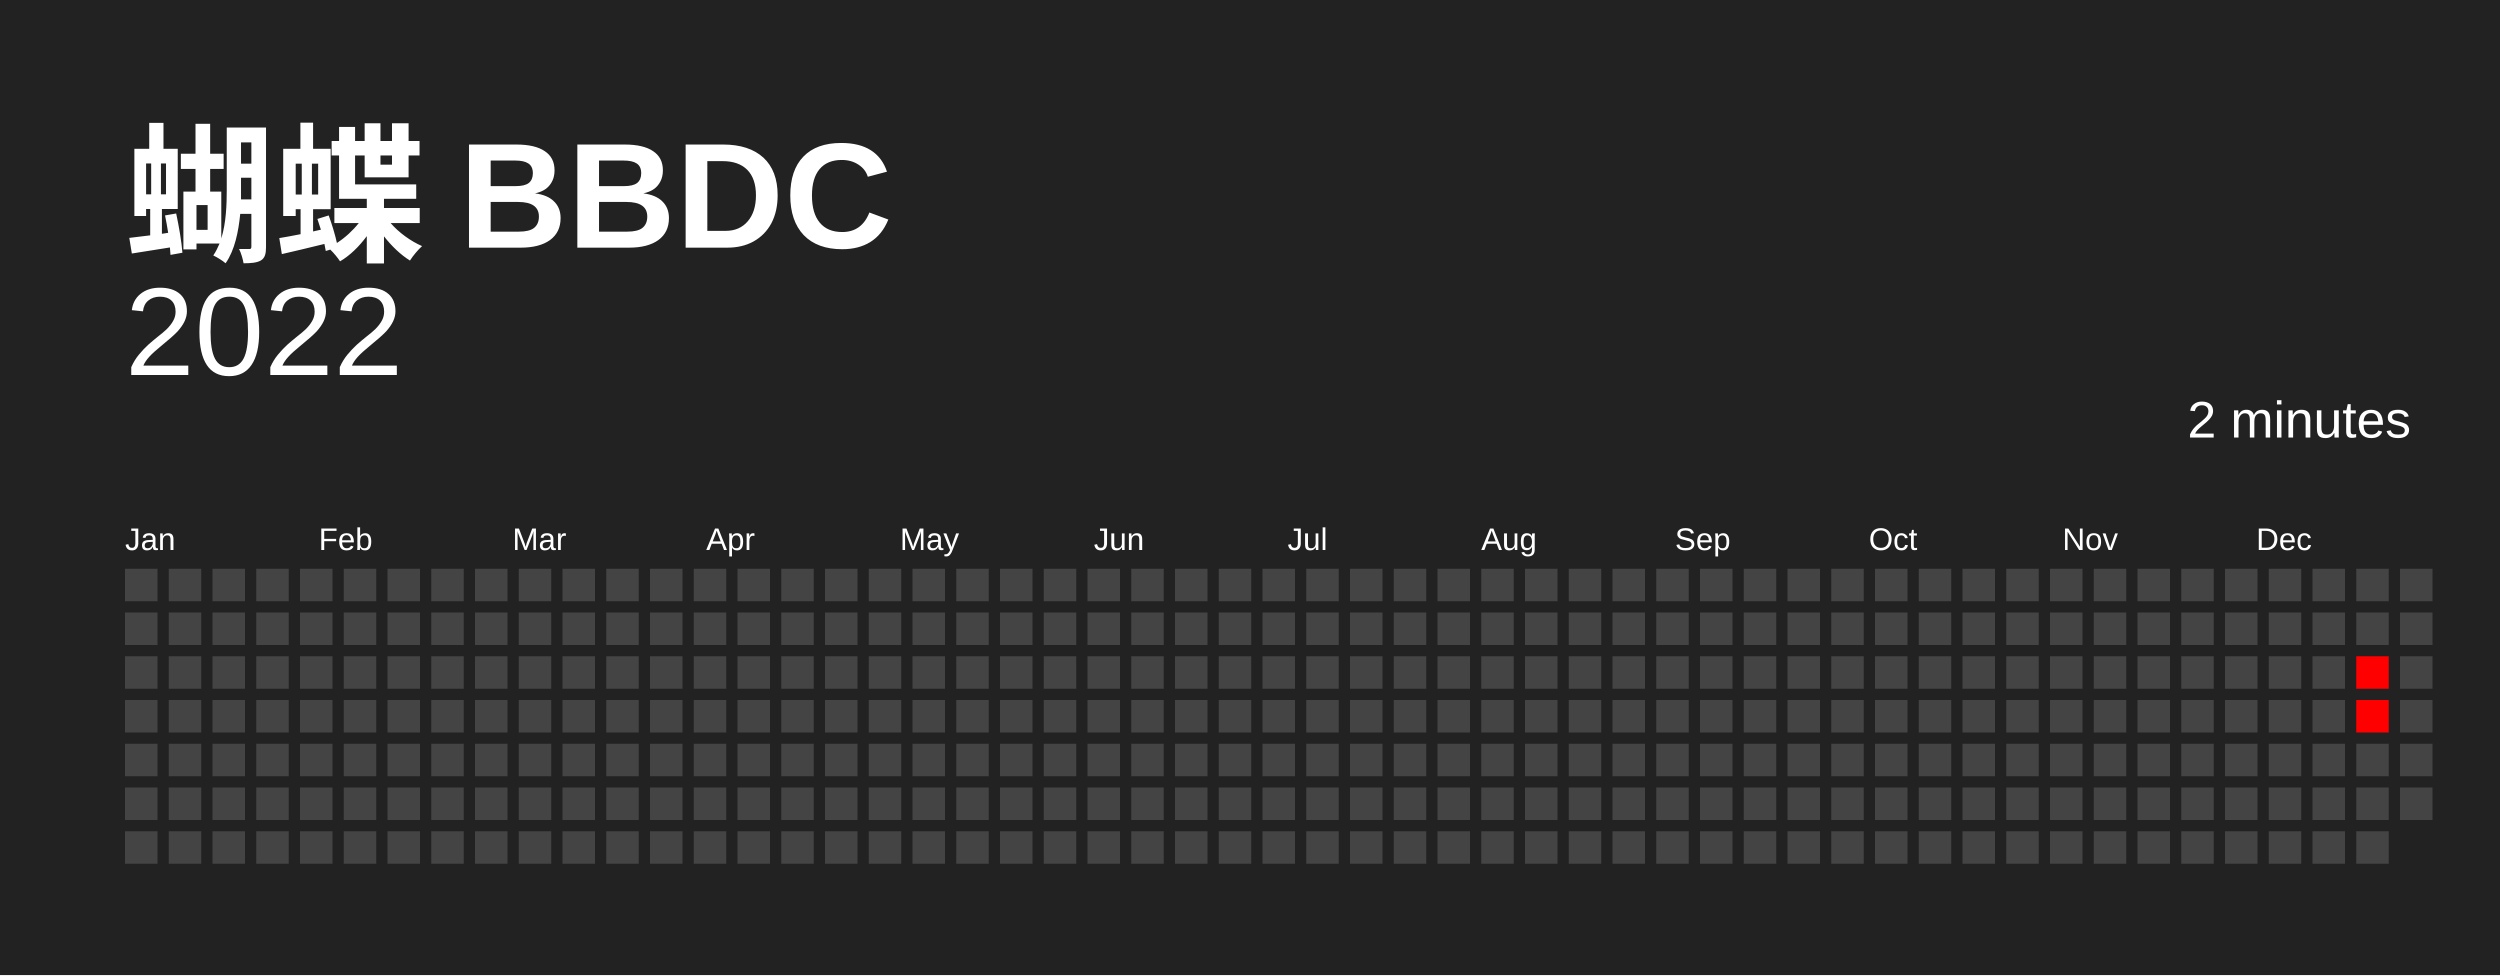
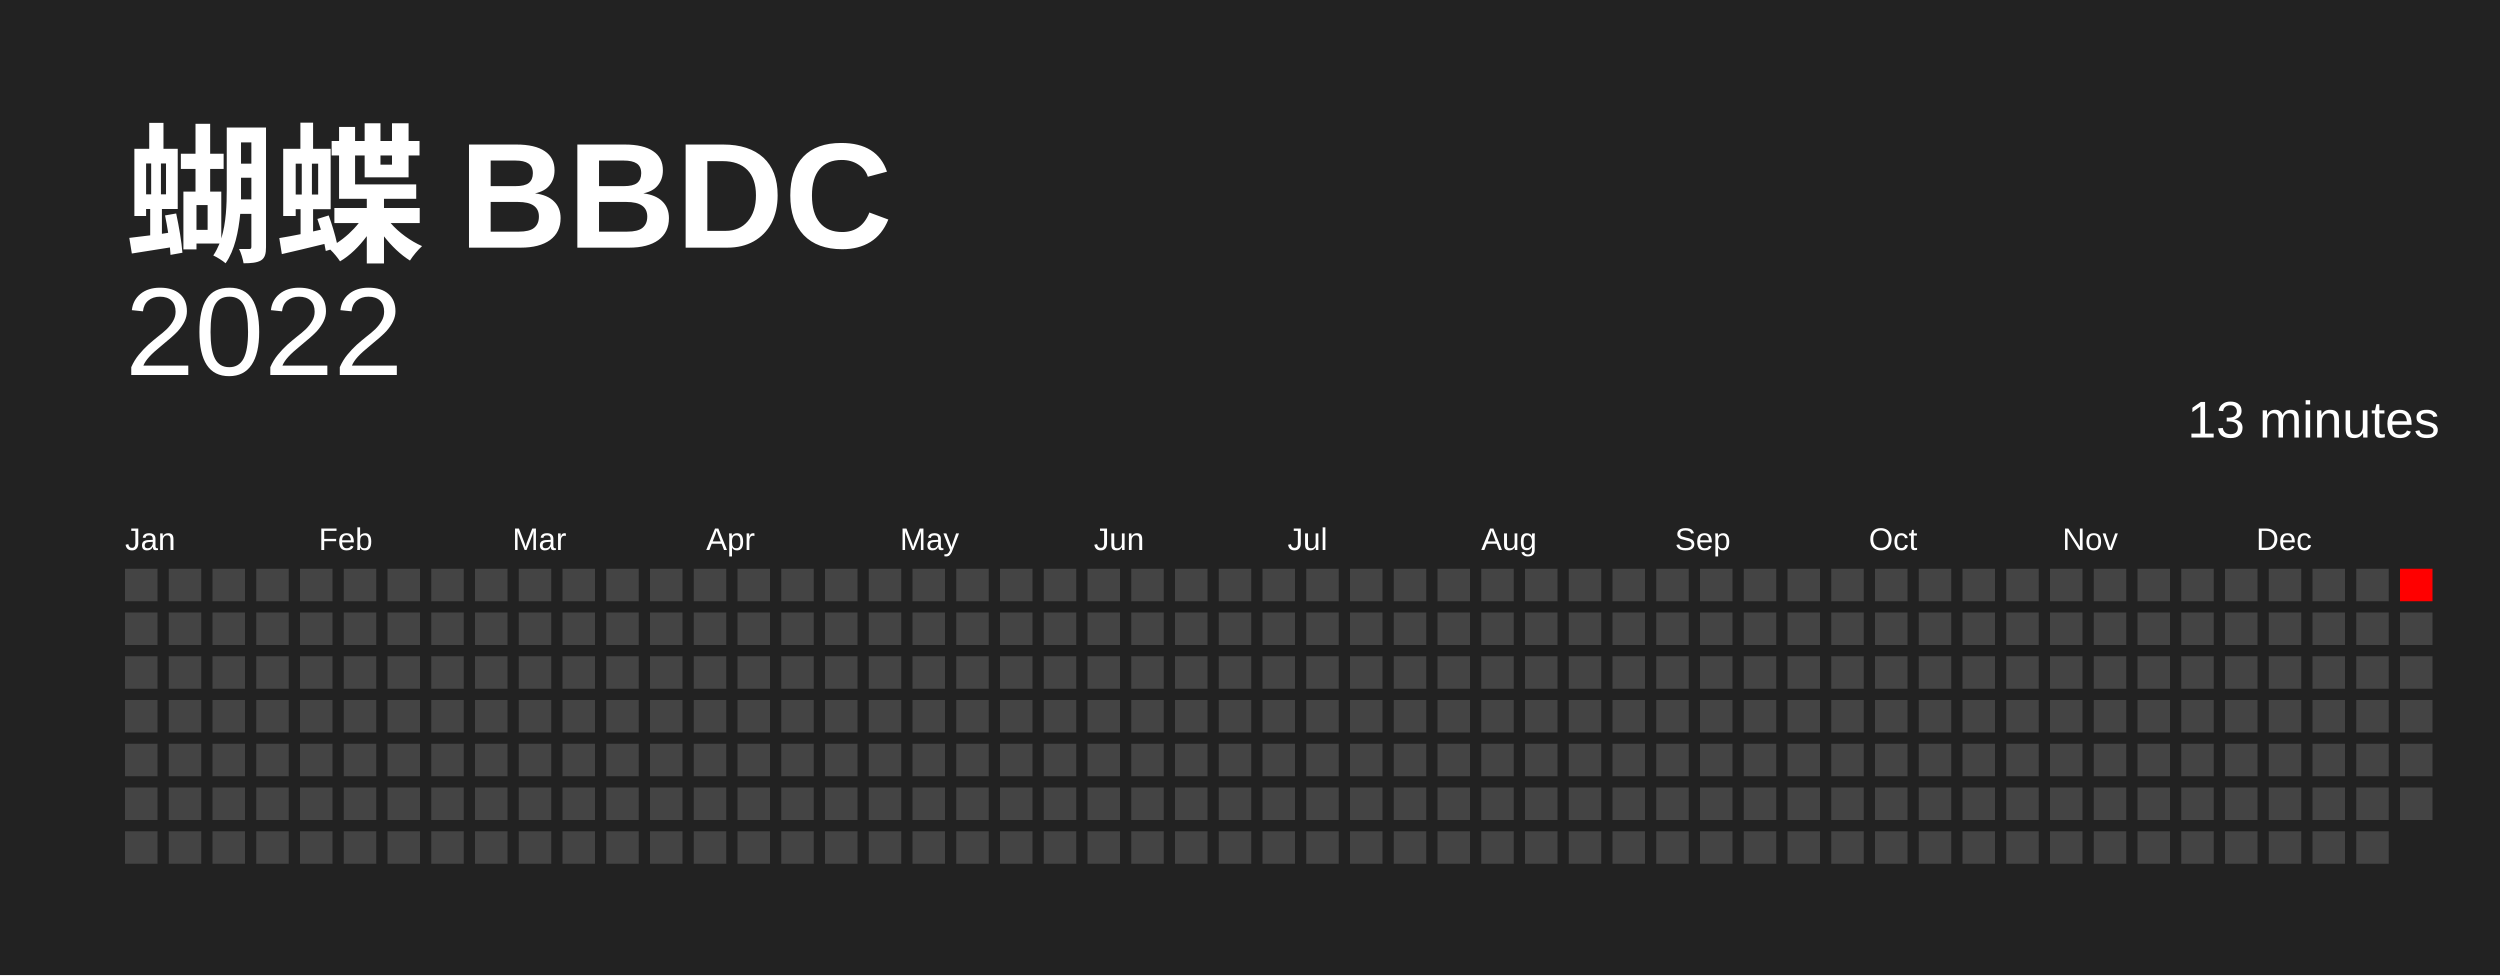
<svg xmlns="http://www.w3.org/2000/svg" baseProfile="full" height="78mm" version="1.1" viewBox="0,0,200,78" width="200mm">
  <defs />
  <rect fill="#222222" height="78" width="200" x="0" y="0" />
  <text fill="#FFFFFF" style="font-size:12px; font-family:Arial; font-weight:bold;" x="10" y="20">蝴蝶 BBDC</text>
  <text alignment-baseline="hanging" fill="#FFFFFF" style="font-size:10.0px; font-family:Arial;" x="10" y="30">2022</text>
-   <text alignment-baseline="hanging" fill="#FFFFFF" style="font-size:4.125px; font-family:Arial;" x="175" y="35">2 minutes</text>
+   <text alignment-baseline="hanging" fill="#FFFFFF" style="font-size:4.125px; font-family:Arial;" x="175" y="35">13 minutes</text>
  <text fill="#FFFFFF" style="font-size:2.5px; font-family:Arial" x="10.0" y="44">Jan</text>
  <text fill="#FFFFFF" style="font-size:2.5px; font-family:Arial" x="25.5" y="44">Feb</text>
  <text fill="#FFFFFF" style="font-size:2.5px; font-family:Arial" x="41.0" y="44">Mar</text>
  <text fill="#FFFFFF" style="font-size:2.5px; font-family:Arial" x="56.5" y="44">Apr</text>
  <text fill="#FFFFFF" style="font-size:2.5px; font-family:Arial" x="72.0" y="44">May</text>
  <text fill="#FFFFFF" style="font-size:2.5px; font-family:Arial" x="87.5" y="44">Jun</text>
  <text fill="#FFFFFF" style="font-size:2.5px; font-family:Arial" x="103.0" y="44">Jul</text>
  <text fill="#FFFFFF" style="font-size:2.5px; font-family:Arial" x="118.5" y="44">Aug</text>
  <text fill="#FFFFFF" style="font-size:2.5px; font-family:Arial" x="134.0" y="44">Sep</text>
  <text fill="#FFFFFF" style="font-size:2.5px; font-family:Arial" x="149.5" y="44">Oct</text>
  <text fill="#FFFFFF" style="font-size:2.5px; font-family:Arial" x="165.0" y="44">Nov</text>
  <text fill="#FFFFFF" style="font-size:2.5px; font-family:Arial" x="180.5" y="44">Dec</text>
  <rect fill="#444444" height="2.6" width="2.6" x="10.0" y="45.5" />
  <rect fill="#444444" height="2.6" width="2.6" x="10.0" y="49.0" />
  <rect fill="#444444" height="2.6" width="2.6" x="10.0" y="52.5" />
  <rect fill="#444444" height="2.6" width="2.6" x="10.0" y="56.0" />
  <rect fill="#444444" height="2.6" width="2.6" x="10.0" y="59.5" />
  <rect fill="#444444" height="2.6" width="2.6" x="10.0" y="63.0" />
  <rect fill="#444444" height="2.6" width="2.6" x="10.0" y="66.5" />
  <rect fill="#444444" height="2.6" width="2.6" x="13.5" y="45.5" />
  <rect fill="#444444" height="2.6" width="2.6" x="13.5" y="49.0" />
  <rect fill="#444444" height="2.6" width="2.6" x="13.5" y="52.5" />
  <rect fill="#444444" height="2.6" width="2.6" x="13.5" y="56.0" />
  <rect fill="#444444" height="2.6" width="2.6" x="13.5" y="59.5" />
  <rect fill="#444444" height="2.6" width="2.6" x="13.5" y="63.0" />
  <rect fill="#444444" height="2.6" width="2.6" x="13.5" y="66.5" />
  <rect fill="#444444" height="2.6" width="2.6" x="17.0" y="45.5" />
  <rect fill="#444444" height="2.6" width="2.6" x="17.0" y="49.0" />
  <rect fill="#444444" height="2.6" width="2.6" x="17.0" y="52.5" />
  <rect fill="#444444" height="2.6" width="2.6" x="17.0" y="56.0" />
  <rect fill="#444444" height="2.6" width="2.6" x="17.0" y="59.5" />
  <rect fill="#444444" height="2.6" width="2.6" x="17.0" y="63.0" />
  <rect fill="#444444" height="2.6" width="2.6" x="17.0" y="66.5" />
  <rect fill="#444444" height="2.6" width="2.6" x="20.5" y="45.5" />
  <rect fill="#444444" height="2.6" width="2.6" x="20.5" y="49.0" />
  <rect fill="#444444" height="2.6" width="2.6" x="20.5" y="52.5" />
  <rect fill="#444444" height="2.6" width="2.6" x="20.5" y="56.0" />
  <rect fill="#444444" height="2.6" width="2.6" x="20.5" y="59.5" />
  <rect fill="#444444" height="2.6" width="2.6" x="20.5" y="63.0" />
  <rect fill="#444444" height="2.6" width="2.6" x="20.5" y="66.5" />
  <rect fill="#444444" height="2.6" width="2.6" x="24.0" y="45.5" />
  <rect fill="#444444" height="2.6" width="2.6" x="24.0" y="49.0" />
  <rect fill="#444444" height="2.6" width="2.6" x="24.0" y="52.5" />
  <rect fill="#444444" height="2.6" width="2.6" x="24.0" y="56.0" />
  <rect fill="#444444" height="2.6" width="2.6" x="24.0" y="59.5" />
  <rect fill="#444444" height="2.6" width="2.6" x="24.0" y="63.0" />
  <rect fill="#444444" height="2.6" width="2.6" x="24.0" y="66.5" />
  <rect fill="#444444" height="2.6" width="2.6" x="27.5" y="45.5" />
  <rect fill="#444444" height="2.6" width="2.6" x="27.5" y="49.0" />
  <rect fill="#444444" height="2.6" width="2.6" x="27.5" y="52.5" />
  <rect fill="#444444" height="2.6" width="2.6" x="27.5" y="56.0" />
  <rect fill="#444444" height="2.6" width="2.6" x="27.5" y="59.5" />
  <rect fill="#444444" height="2.6" width="2.6" x="27.5" y="63.0" />
  <rect fill="#444444" height="2.6" width="2.6" x="27.5" y="66.5" />
  <rect fill="#444444" height="2.6" width="2.6" x="31.0" y="45.5" />
  <rect fill="#444444" height="2.6" width="2.6" x="31.0" y="49.0" />
  <rect fill="#444444" height="2.6" width="2.6" x="31.0" y="52.5" />
  <rect fill="#444444" height="2.6" width="2.6" x="31.0" y="56.0" />
  <rect fill="#444444" height="2.6" width="2.6" x="31.0" y="59.5" />
  <rect fill="#444444" height="2.6" width="2.6" x="31.0" y="63.0" />
  <rect fill="#444444" height="2.6" width="2.6" x="31.0" y="66.5" />
  <rect fill="#444444" height="2.6" width="2.6" x="34.5" y="45.5" />
  <rect fill="#444444" height="2.6" width="2.6" x="34.5" y="49.0" />
  <rect fill="#444444" height="2.6" width="2.6" x="34.5" y="52.5" />
  <rect fill="#444444" height="2.6" width="2.6" x="34.5" y="56.0" />
  <rect fill="#444444" height="2.6" width="2.6" x="34.5" y="59.5" />
  <rect fill="#444444" height="2.6" width="2.6" x="34.5" y="63.0" />
  <rect fill="#444444" height="2.6" width="2.6" x="34.5" y="66.5" />
  <rect fill="#444444" height="2.6" width="2.6" x="38.0" y="45.5" />
  <rect fill="#444444" height="2.6" width="2.6" x="38.0" y="49.0" />
  <rect fill="#444444" height="2.6" width="2.6" x="38.0" y="52.5" />
  <rect fill="#444444" height="2.6" width="2.6" x="38.0" y="56.0" />
  <rect fill="#444444" height="2.6" width="2.6" x="38.0" y="59.5" />
  <rect fill="#444444" height="2.6" width="2.6" x="38.0" y="63.0" />
  <rect fill="#444444" height="2.6" width="2.6" x="38.0" y="66.5" />
  <rect fill="#444444" height="2.6" width="2.6" x="41.5" y="45.5" />
  <rect fill="#444444" height="2.6" width="2.6" x="41.5" y="49.0" />
  <rect fill="#444444" height="2.6" width="2.6" x="41.5" y="52.5" />
  <rect fill="#444444" height="2.6" width="2.6" x="41.5" y="56.0" />
  <rect fill="#444444" height="2.6" width="2.6" x="41.5" y="59.5" />
  <rect fill="#444444" height="2.6" width="2.6" x="41.5" y="63.0" />
  <rect fill="#444444" height="2.6" width="2.6" x="41.5" y="66.5" />
  <rect fill="#444444" height="2.6" width="2.6" x="45.0" y="45.5" />
  <rect fill="#444444" height="2.6" width="2.6" x="45.0" y="49.0" />
  <rect fill="#444444" height="2.6" width="2.6" x="45.0" y="52.5" />
  <rect fill="#444444" height="2.6" width="2.6" x="45.0" y="56.0" />
  <rect fill="#444444" height="2.6" width="2.6" x="45.0" y="59.5" />
  <rect fill="#444444" height="2.6" width="2.6" x="45.0" y="63.0" />
  <rect fill="#444444" height="2.6" width="2.6" x="45.0" y="66.5" />
  <rect fill="#444444" height="2.6" width="2.6" x="48.5" y="45.5" />
  <rect fill="#444444" height="2.6" width="2.6" x="48.5" y="49.0" />
  <rect fill="#444444" height="2.6" width="2.6" x="48.5" y="52.5" />
  <rect fill="#444444" height="2.6" width="2.6" x="48.5" y="56.0" />
  <rect fill="#444444" height="2.6" width="2.6" x="48.5" y="59.5" />
  <rect fill="#444444" height="2.6" width="2.6" x="48.5" y="63.0" />
  <rect fill="#444444" height="2.6" width="2.6" x="48.5" y="66.5" />
  <rect fill="#444444" height="2.6" width="2.6" x="52.0" y="45.5" />
  <rect fill="#444444" height="2.6" width="2.6" x="52.0" y="49.0" />
  <rect fill="#444444" height="2.6" width="2.6" x="52.0" y="52.5" />
  <rect fill="#444444" height="2.6" width="2.6" x="52.0" y="56.0" />
  <rect fill="#444444" height="2.6" width="2.6" x="52.0" y="59.5" />
  <rect fill="#444444" height="2.6" width="2.6" x="52.0" y="63.0" />
  <rect fill="#444444" height="2.6" width="2.6" x="52.0" y="66.5" />
  <rect fill="#444444" height="2.6" width="2.6" x="55.5" y="45.5" />
  <rect fill="#444444" height="2.6" width="2.6" x="55.5" y="49.0" />
  <rect fill="#444444" height="2.6" width="2.6" x="55.5" y="52.5" />
  <rect fill="#444444" height="2.6" width="2.6" x="55.5" y="56.0" />
  <rect fill="#444444" height="2.6" width="2.6" x="55.5" y="59.5" />
  <rect fill="#444444" height="2.6" width="2.6" x="55.5" y="63.0" />
  <rect fill="#444444" height="2.6" width="2.6" x="55.5" y="66.5" />
  <rect fill="#444444" height="2.6" width="2.6" x="59.0" y="45.5" />
  <rect fill="#444444" height="2.6" width="2.6" x="59.0" y="49.0" />
  <rect fill="#444444" height="2.6" width="2.6" x="59.0" y="52.5" />
  <rect fill="#444444" height="2.6" width="2.6" x="59.0" y="56.0" />
  <rect fill="#444444" height="2.6" width="2.6" x="59.0" y="59.5" />
  <rect fill="#444444" height="2.6" width="2.6" x="59.0" y="63.0" />
  <rect fill="#444444" height="2.6" width="2.6" x="59.0" y="66.5" />
  <rect fill="#444444" height="2.6" width="2.6" x="62.5" y="45.5" />
  <rect fill="#444444" height="2.6" width="2.6" x="62.5" y="49.0" />
  <rect fill="#444444" height="2.6" width="2.6" x="62.5" y="52.5" />
  <rect fill="#444444" height="2.6" width="2.6" x="62.5" y="56.0" />
  <rect fill="#444444" height="2.6" width="2.6" x="62.5" y="59.5" />
  <rect fill="#444444" height="2.6" width="2.6" x="62.5" y="63.0" />
  <rect fill="#444444" height="2.6" width="2.6" x="62.5" y="66.5" />
  <rect fill="#444444" height="2.6" width="2.6" x="66.0" y="45.5" />
  <rect fill="#444444" height="2.6" width="2.6" x="66.0" y="49.0" />
  <rect fill="#444444" height="2.6" width="2.6" x="66.0" y="52.5" />
  <rect fill="#444444" height="2.6" width="2.6" x="66.0" y="56.0" />
  <rect fill="#444444" height="2.6" width="2.6" x="66.0" y="59.5" />
  <rect fill="#444444" height="2.6" width="2.6" x="66.0" y="63.0" />
  <rect fill="#444444" height="2.6" width="2.6" x="66.0" y="66.5" />
  <rect fill="#444444" height="2.6" width="2.6" x="69.5" y="45.5" />
  <rect fill="#444444" height="2.6" width="2.6" x="69.5" y="49.0" />
  <rect fill="#444444" height="2.6" width="2.6" x="69.5" y="52.5" />
  <rect fill="#444444" height="2.6" width="2.6" x="69.5" y="56.0" />
  <rect fill="#444444" height="2.6" width="2.6" x="69.5" y="59.5" />
  <rect fill="#444444" height="2.6" width="2.6" x="69.5" y="63.0" />
  <rect fill="#444444" height="2.6" width="2.6" x="69.5" y="66.5" />
  <rect fill="#444444" height="2.6" width="2.6" x="73.0" y="45.5" />
  <rect fill="#444444" height="2.6" width="2.6" x="73.0" y="49.0" />
  <rect fill="#444444" height="2.6" width="2.6" x="73.0" y="52.5" />
  <rect fill="#444444" height="2.6" width="2.6" x="73.0" y="56.0" />
  <rect fill="#444444" height="2.6" width="2.6" x="73.0" y="59.5" />
  <rect fill="#444444" height="2.6" width="2.6" x="73.0" y="63.0" />
  <rect fill="#444444" height="2.6" width="2.6" x="73.0" y="66.5" />
  <rect fill="#444444" height="2.6" width="2.6" x="76.5" y="45.5" />
  <rect fill="#444444" height="2.6" width="2.6" x="76.5" y="49.0" />
  <rect fill="#444444" height="2.6" width="2.6" x="76.5" y="52.5" />
  <rect fill="#444444" height="2.6" width="2.6" x="76.5" y="56.0" />
  <rect fill="#444444" height="2.6" width="2.6" x="76.5" y="59.5" />
  <rect fill="#444444" height="2.6" width="2.6" x="76.5" y="63.0" />
  <rect fill="#444444" height="2.6" width="2.6" x="76.5" y="66.5" />
  <rect fill="#444444" height="2.6" width="2.6" x="80.0" y="45.5" />
  <rect fill="#444444" height="2.6" width="2.6" x="80.0" y="49.0" />
  <rect fill="#444444" height="2.6" width="2.6" x="80.0" y="52.5" />
  <rect fill="#444444" height="2.6" width="2.6" x="80.0" y="56.0" />
  <rect fill="#444444" height="2.6" width="2.6" x="80.0" y="59.5" />
  <rect fill="#444444" height="2.6" width="2.6" x="80.0" y="63.0" />
  <rect fill="#444444" height="2.6" width="2.6" x="80.0" y="66.5" />
  <rect fill="#444444" height="2.6" width="2.6" x="83.5" y="45.5" />
  <rect fill="#444444" height="2.6" width="2.6" x="83.5" y="49.0" />
  <rect fill="#444444" height="2.6" width="2.6" x="83.5" y="52.5" />
  <rect fill="#444444" height="2.6" width="2.6" x="83.5" y="56.0" />
  <rect fill="#444444" height="2.6" width="2.6" x="83.5" y="59.5" />
  <rect fill="#444444" height="2.6" width="2.6" x="83.5" y="63.0" />
  <rect fill="#444444" height="2.6" width="2.6" x="83.5" y="66.5" />
  <rect fill="#444444" height="2.6" width="2.6" x="87.0" y="45.5" />
  <rect fill="#444444" height="2.6" width="2.6" x="87.0" y="49.0" />
  <rect fill="#444444" height="2.6" width="2.6" x="87.0" y="52.5" />
  <rect fill="#444444" height="2.6" width="2.6" x="87.0" y="56.0" />
  <rect fill="#444444" height="2.6" width="2.6" x="87.0" y="59.5" />
  <rect fill="#444444" height="2.6" width="2.6" x="87.0" y="63.0" />
  <rect fill="#444444" height="2.6" width="2.6" x="87.0" y="66.5" />
  <rect fill="#444444" height="2.6" width="2.6" x="90.5" y="45.5" />
  <rect fill="#444444" height="2.6" width="2.6" x="90.5" y="49.0" />
  <rect fill="#444444" height="2.6" width="2.6" x="90.5" y="52.5" />
  <rect fill="#444444" height="2.6" width="2.6" x="90.5" y="56.0" />
  <rect fill="#444444" height="2.6" width="2.6" x="90.5" y="59.5" />
  <rect fill="#444444" height="2.6" width="2.6" x="90.5" y="63.0" />
  <rect fill="#444444" height="2.6" width="2.6" x="90.5" y="66.5" />
  <rect fill="#444444" height="2.6" width="2.6" x="94.0" y="45.5" />
  <rect fill="#444444" height="2.6" width="2.6" x="94.0" y="49.0" />
  <rect fill="#444444" height="2.6" width="2.6" x="94.0" y="52.5" />
  <rect fill="#444444" height="2.6" width="2.6" x="94.0" y="56.0" />
  <rect fill="#444444" height="2.6" width="2.6" x="94.0" y="59.5" />
  <rect fill="#444444" height="2.6" width="2.6" x="94.0" y="63.0" />
  <rect fill="#444444" height="2.6" width="2.6" x="94.0" y="66.5" />
  <rect fill="#444444" height="2.6" width="2.6" x="97.5" y="45.5" />
  <rect fill="#444444" height="2.6" width="2.6" x="97.5" y="49.0" />
  <rect fill="#444444" height="2.6" width="2.6" x="97.5" y="52.5" />
  <rect fill="#444444" height="2.6" width="2.6" x="97.5" y="56.0" />
  <rect fill="#444444" height="2.6" width="2.6" x="97.5" y="59.5" />
  <rect fill="#444444" height="2.6" width="2.6" x="97.5" y="63.0" />
  <rect fill="#444444" height="2.6" width="2.6" x="97.5" y="66.5" />
  <rect fill="#444444" height="2.6" width="2.6" x="101.0" y="45.5" />
  <rect fill="#444444" height="2.6" width="2.6" x="101.0" y="49.0" />
  <rect fill="#444444" height="2.6" width="2.6" x="101.0" y="52.5" />
  <rect fill="#444444" height="2.6" width="2.6" x="101.0" y="56.0" />
  <rect fill="#444444" height="2.6" width="2.6" x="101.0" y="59.5" />
  <rect fill="#444444" height="2.6" width="2.6" x="101.0" y="63.0" />
  <rect fill="#444444" height="2.6" width="2.6" x="101.0" y="66.5" />
  <rect fill="#444444" height="2.6" width="2.6" x="104.5" y="45.5" />
  <rect fill="#444444" height="2.6" width="2.6" x="104.5" y="49.0" />
  <rect fill="#444444" height="2.6" width="2.6" x="104.5" y="52.5" />
  <rect fill="#444444" height="2.6" width="2.6" x="104.5" y="56.0" />
  <rect fill="#444444" height="2.6" width="2.6" x="104.5" y="59.5" />
  <rect fill="#444444" height="2.6" width="2.6" x="104.5" y="63.0" />
  <rect fill="#444444" height="2.6" width="2.6" x="104.5" y="66.5" />
  <rect fill="#444444" height="2.6" width="2.6" x="108.0" y="45.5" />
  <rect fill="#444444" height="2.6" width="2.6" x="108.0" y="49.0" />
  <rect fill="#444444" height="2.6" width="2.6" x="108.0" y="52.5" />
  <rect fill="#444444" height="2.6" width="2.6" x="108.0" y="56.0" />
  <rect fill="#444444" height="2.6" width="2.6" x="108.0" y="59.5" />
  <rect fill="#444444" height="2.6" width="2.6" x="108.0" y="63.0" />
  <rect fill="#444444" height="2.6" width="2.6" x="108.0" y="66.5" />
  <rect fill="#444444" height="2.6" width="2.6" x="111.5" y="45.5" />
  <rect fill="#444444" height="2.6" width="2.6" x="111.5" y="49.0" />
  <rect fill="#444444" height="2.6" width="2.6" x="111.5" y="52.5" />
  <rect fill="#444444" height="2.6" width="2.6" x="111.5" y="56.0" />
  <rect fill="#444444" height="2.6" width="2.6" x="111.5" y="59.5" />
  <rect fill="#444444" height="2.6" width="2.6" x="111.5" y="63.0" />
  <rect fill="#444444" height="2.6" width="2.6" x="111.5" y="66.5" />
  <rect fill="#444444" height="2.6" width="2.6" x="115.0" y="45.5" />
  <rect fill="#444444" height="2.6" width="2.6" x="115.0" y="49.0" />
  <rect fill="#444444" height="2.6" width="2.6" x="115.0" y="52.5" />
  <rect fill="#444444" height="2.6" width="2.6" x="115.0" y="56.0" />
  <rect fill="#444444" height="2.6" width="2.6" x="115.0" y="59.5" />
  <rect fill="#444444" height="2.6" width="2.6" x="115.0" y="63.0" />
  <rect fill="#444444" height="2.6" width="2.6" x="115.0" y="66.5" />
  <rect fill="#444444" height="2.6" width="2.6" x="118.5" y="45.5" />
  <rect fill="#444444" height="2.6" width="2.6" x="118.5" y="49.0" />
  <rect fill="#444444" height="2.6" width="2.6" x="118.5" y="52.5" />
  <rect fill="#444444" height="2.6" width="2.6" x="118.5" y="56.0" />
  <rect fill="#444444" height="2.6" width="2.6" x="118.5" y="59.5" />
  <rect fill="#444444" height="2.6" width="2.6" x="118.5" y="63.0" />
  <rect fill="#444444" height="2.6" width="2.6" x="118.5" y="66.5" />
  <rect fill="#444444" height="2.6" width="2.6" x="122.0" y="45.5" />
  <rect fill="#444444" height="2.6" width="2.6" x="122.0" y="49.0" />
  <rect fill="#444444" height="2.6" width="2.6" x="122.0" y="52.5" />
  <rect fill="#444444" height="2.6" width="2.6" x="122.0" y="56.0" />
  <rect fill="#444444" height="2.6" width="2.6" x="122.0" y="59.5" />
  <rect fill="#444444" height="2.6" width="2.6" x="122.0" y="63.0" />
  <rect fill="#444444" height="2.6" width="2.6" x="122.0" y="66.5" />
  <rect fill="#444444" height="2.6" width="2.6" x="125.5" y="45.5" />
  <rect fill="#444444" height="2.6" width="2.6" x="125.5" y="49.0" />
  <rect fill="#444444" height="2.6" width="2.6" x="125.5" y="52.5" />
  <rect fill="#444444" height="2.6" width="2.6" x="125.5" y="56.0" />
  <rect fill="#444444" height="2.6" width="2.6" x="125.5" y="59.5" />
  <rect fill="#444444" height="2.6" width="2.6" x="125.5" y="63.0" />
  <rect fill="#444444" height="2.6" width="2.6" x="125.5" y="66.5" />
  <rect fill="#444444" height="2.6" width="2.6" x="129.0" y="45.5" />
  <rect fill="#444444" height="2.6" width="2.6" x="129.0" y="49.0" />
  <rect fill="#444444" height="2.6" width="2.6" x="129.0" y="52.5" />
  <rect fill="#444444" height="2.6" width="2.6" x="129.0" y="56.0" />
  <rect fill="#444444" height="2.6" width="2.6" x="129.0" y="59.5" />
  <rect fill="#444444" height="2.6" width="2.6" x="129.0" y="63.0" />
  <rect fill="#444444" height="2.6" width="2.6" x="129.0" y="66.5" />
  <rect fill="#444444" height="2.6" width="2.6" x="132.5" y="45.5" />
  <rect fill="#444444" height="2.6" width="2.6" x="132.5" y="49.0" />
  <rect fill="#444444" height="2.6" width="2.6" x="132.5" y="52.5" />
  <rect fill="#444444" height="2.6" width="2.6" x="132.5" y="56.0" />
  <rect fill="#444444" height="2.6" width="2.6" x="132.5" y="59.5" />
  <rect fill="#444444" height="2.6" width="2.6" x="132.5" y="63.0" />
  <rect fill="#444444" height="2.6" width="2.6" x="132.5" y="66.5" />
  <rect fill="#444444" height="2.6" width="2.6" x="136.0" y="45.5" />
  <rect fill="#444444" height="2.6" width="2.6" x="136.0" y="49.0" />
  <rect fill="#444444" height="2.6" width="2.6" x="136.0" y="52.5" />
  <rect fill="#444444" height="2.6" width="2.6" x="136.0" y="56.0" />
  <rect fill="#444444" height="2.6" width="2.6" x="136.0" y="59.5" />
  <rect fill="#444444" height="2.6" width="2.6" x="136.0" y="63.0" />
  <rect fill="#444444" height="2.6" width="2.6" x="136.0" y="66.5" />
  <rect fill="#444444" height="2.6" width="2.6" x="139.5" y="45.5" />
  <rect fill="#444444" height="2.6" width="2.6" x="139.5" y="49.0" />
  <rect fill="#444444" height="2.6" width="2.6" x="139.5" y="52.5" />
  <rect fill="#444444" height="2.6" width="2.6" x="139.5" y="56.0" />
  <rect fill="#444444" height="2.6" width="2.6" x="139.5" y="59.5" />
  <rect fill="#444444" height="2.6" width="2.6" x="139.5" y="63.0" />
  <rect fill="#444444" height="2.6" width="2.6" x="139.5" y="66.5" />
  <rect fill="#444444" height="2.6" width="2.6" x="143.0" y="45.5" />
  <rect fill="#444444" height="2.6" width="2.6" x="143.0" y="49.0" />
  <rect fill="#444444" height="2.6" width="2.6" x="143.0" y="52.5" />
  <rect fill="#444444" height="2.6" width="2.6" x="143.0" y="56.0" />
  <rect fill="#444444" height="2.6" width="2.6" x="143.0" y="59.5" />
  <rect fill="#444444" height="2.6" width="2.6" x="143.0" y="63.0" />
  <rect fill="#444444" height="2.6" width="2.6" x="143.0" y="66.5" />
  <rect fill="#444444" height="2.6" width="2.6" x="146.5" y="45.5" />
  <rect fill="#444444" height="2.6" width="2.6" x="146.5" y="49.0" />
  <rect fill="#444444" height="2.6" width="2.6" x="146.5" y="52.5" />
  <rect fill="#444444" height="2.6" width="2.6" x="146.5" y="56.0" />
  <rect fill="#444444" height="2.6" width="2.6" x="146.5" y="59.5" />
  <rect fill="#444444" height="2.6" width="2.6" x="146.5" y="63.0" />
  <rect fill="#444444" height="2.6" width="2.6" x="146.5" y="66.5" />
  <rect fill="#444444" height="2.6" width="2.6" x="150.0" y="45.5" />
  <rect fill="#444444" height="2.6" width="2.6" x="150.0" y="49.0" />
  <rect fill="#444444" height="2.6" width="2.6" x="150.0" y="52.5" />
  <rect fill="#444444" height="2.6" width="2.6" x="150.0" y="56.0" />
  <rect fill="#444444" height="2.6" width="2.6" x="150.0" y="59.5" />
  <rect fill="#444444" height="2.6" width="2.6" x="150.0" y="63.0" />
  <rect fill="#444444" height="2.6" width="2.6" x="150.0" y="66.5" />
  <rect fill="#444444" height="2.6" width="2.6" x="153.5" y="45.5" />
  <rect fill="#444444" height="2.6" width="2.6" x="153.5" y="49.0" />
  <rect fill="#444444" height="2.6" width="2.6" x="153.5" y="52.5" />
  <rect fill="#444444" height="2.6" width="2.6" x="153.5" y="56.0" />
  <rect fill="#444444" height="2.6" width="2.6" x="153.5" y="59.5" />
  <rect fill="#444444" height="2.6" width="2.6" x="153.5" y="63.0" />
  <rect fill="#444444" height="2.6" width="2.6" x="153.5" y="66.5" />
  <rect fill="#444444" height="2.6" width="2.6" x="157.0" y="45.5" />
  <rect fill="#444444" height="2.6" width="2.6" x="157.0" y="49.0" />
  <rect fill="#444444" height="2.6" width="2.6" x="157.0" y="52.5" />
  <rect fill="#444444" height="2.6" width="2.6" x="157.0" y="56.0" />
  <rect fill="#444444" height="2.6" width="2.6" x="157.0" y="59.5" />
  <rect fill="#444444" height="2.6" width="2.6" x="157.0" y="63.0" />
  <rect fill="#444444" height="2.6" width="2.6" x="157.0" y="66.5" />
  <rect fill="#444444" height="2.6" width="2.6" x="160.5" y="45.5" />
  <rect fill="#444444" height="2.6" width="2.6" x="160.5" y="49.0" />
  <rect fill="#444444" height="2.6" width="2.6" x="160.5" y="52.5" />
  <rect fill="#444444" height="2.6" width="2.6" x="160.5" y="56.0" />
  <rect fill="#444444" height="2.6" width="2.6" x="160.5" y="59.5" />
  <rect fill="#444444" height="2.6" width="2.6" x="160.5" y="63.0" />
  <rect fill="#444444" height="2.6" width="2.6" x="160.5" y="66.5" />
  <rect fill="#444444" height="2.6" width="2.6" x="164.0" y="45.5" />
  <rect fill="#444444" height="2.6" width="2.6" x="164.0" y="49.0" />
  <rect fill="#444444" height="2.6" width="2.6" x="164.0" y="52.5" />
  <rect fill="#444444" height="2.6" width="2.6" x="164.0" y="56.0" />
  <rect fill="#444444" height="2.6" width="2.6" x="164.0" y="59.5" />
  <rect fill="#444444" height="2.6" width="2.6" x="164.0" y="63.0" />
  <rect fill="#444444" height="2.6" width="2.6" x="164.0" y="66.5" />
  <rect fill="#444444" height="2.6" width="2.6" x="167.5" y="45.5" />
  <rect fill="#444444" height="2.6" width="2.6" x="167.5" y="49.0" />
  <rect fill="#444444" height="2.6" width="2.6" x="167.5" y="52.5" />
  <rect fill="#444444" height="2.6" width="2.6" x="167.5" y="56.0" />
  <rect fill="#444444" height="2.6" width="2.6" x="167.5" y="59.5" />
  <rect fill="#444444" height="2.6" width="2.6" x="167.5" y="63.0" />
  <rect fill="#444444" height="2.6" width="2.6" x="167.5" y="66.5" />
  <rect fill="#444444" height="2.6" width="2.6" x="171.0" y="45.5" />
  <rect fill="#444444" height="2.6" width="2.6" x="171.0" y="49.0" />
  <rect fill="#444444" height="2.6" width="2.6" x="171.0" y="52.5" />
  <rect fill="#444444" height="2.6" width="2.6" x="171.0" y="56.0" />
  <rect fill="#444444" height="2.6" width="2.6" x="171.0" y="59.5" />
  <rect fill="#444444" height="2.6" width="2.6" x="171.0" y="63.0" />
  <rect fill="#444444" height="2.6" width="2.6" x="171.0" y="66.5" />
  <rect fill="#444444" height="2.6" width="2.6" x="174.5" y="45.5" />
  <rect fill="#444444" height="2.6" width="2.6" x="174.5" y="49.0" />
  <rect fill="#444444" height="2.6" width="2.6" x="174.5" y="52.5" />
  <rect fill="#444444" height="2.6" width="2.6" x="174.5" y="56.0" />
  <rect fill="#444444" height="2.6" width="2.6" x="174.5" y="59.5" />
  <rect fill="#444444" height="2.6" width="2.6" x="174.5" y="63.0" />
  <rect fill="#444444" height="2.6" width="2.6" x="174.5" y="66.5" />
  <rect fill="#444444" height="2.6" width="2.6" x="178.0" y="45.5" />
  <rect fill="#444444" height="2.6" width="2.6" x="178.0" y="49.0" />
  <rect fill="#444444" height="2.6" width="2.6" x="178.0" y="52.5" />
  <rect fill="#444444" height="2.6" width="2.6" x="178.0" y="56.0" />
  <rect fill="#444444" height="2.6" width="2.6" x="178.0" y="59.5" />
  <rect fill="#444444" height="2.6" width="2.6" x="178.0" y="63.0" />
  <rect fill="#444444" height="2.6" width="2.6" x="178.0" y="66.5" />
  <rect fill="#444444" height="2.6" width="2.6" x="181.5" y="45.5" />
  <rect fill="#444444" height="2.6" width="2.6" x="181.5" y="49.0" />
  <rect fill="#444444" height="2.6" width="2.6" x="181.5" y="52.5" />
  <rect fill="#444444" height="2.6" width="2.6" x="181.5" y="56.0" />
  <rect fill="#444444" height="2.6" width="2.6" x="181.5" y="59.5" />
  <rect fill="#444444" height="2.6" width="2.6" x="181.5" y="63.0" />
  <rect fill="#444444" height="2.6" width="2.6" x="181.5" y="66.5" />
  <rect fill="#444444" height="2.6" width="2.6" x="185.0" y="45.5" />
  <rect fill="#444444" height="2.6" width="2.6" x="185.0" y="49.0" />
  <rect fill="#444444" height="2.6" width="2.6" x="185.0" y="52.5" />
  <rect fill="#444444" height="2.6" width="2.6" x="185.0" y="56.0" />
  <rect fill="#444444" height="2.6" width="2.6" x="185.0" y="59.5" />
  <rect fill="#444444" height="2.6" width="2.6" x="185.0" y="63.0" />
  <rect fill="#444444" height="2.6" width="2.6" x="185.0" y="66.5" />
  <rect fill="#444444" height="2.6" width="2.6" x="188.5" y="45.5" />
  <rect fill="#444444" height="2.6" width="2.6" x="188.5" y="49.0" />
-   <rect fill="#ff0000" height="2.6" width="2.6" x="188.5" y="52.5" />
-   <rect fill="#ff0000" height="2.6" width="2.6" x="188.5" y="56.0" />
+   <rect fill="#444444" height="2.6" width="2.6" x="188.5" y="52.5" />
+   <rect fill="#444444" height="2.6" width="2.6" x="188.5" y="56.0" />
  <rect fill="#444444" height="2.6" width="2.6" x="188.5" y="59.5" />
  <rect fill="#444444" height="2.6" width="2.6" x="188.5" y="63.0" />
  <rect fill="#444444" height="2.6" width="2.6" x="188.5" y="66.5" />
-   <rect fill="#444444" height="2.6" width="2.6" x="192.0" y="45.5" />
+   <rect fill="#ff0000" height="2.6" width="2.6" x="192.0" y="45.5" />
  <rect fill="#444444" height="2.6" width="2.6" x="192.0" y="49.0" />
  <rect fill="#444444" height="2.6" width="2.6" x="192.0" y="52.5" />
  <rect fill="#444444" height="2.6" width="2.6" x="192.0" y="56.0" />
  <rect fill="#444444" height="2.6" width="2.6" x="192.0" y="59.5" />
  <rect fill="#444444" height="2.6" width="2.6" x="192.0" y="63.0" />
</svg>
